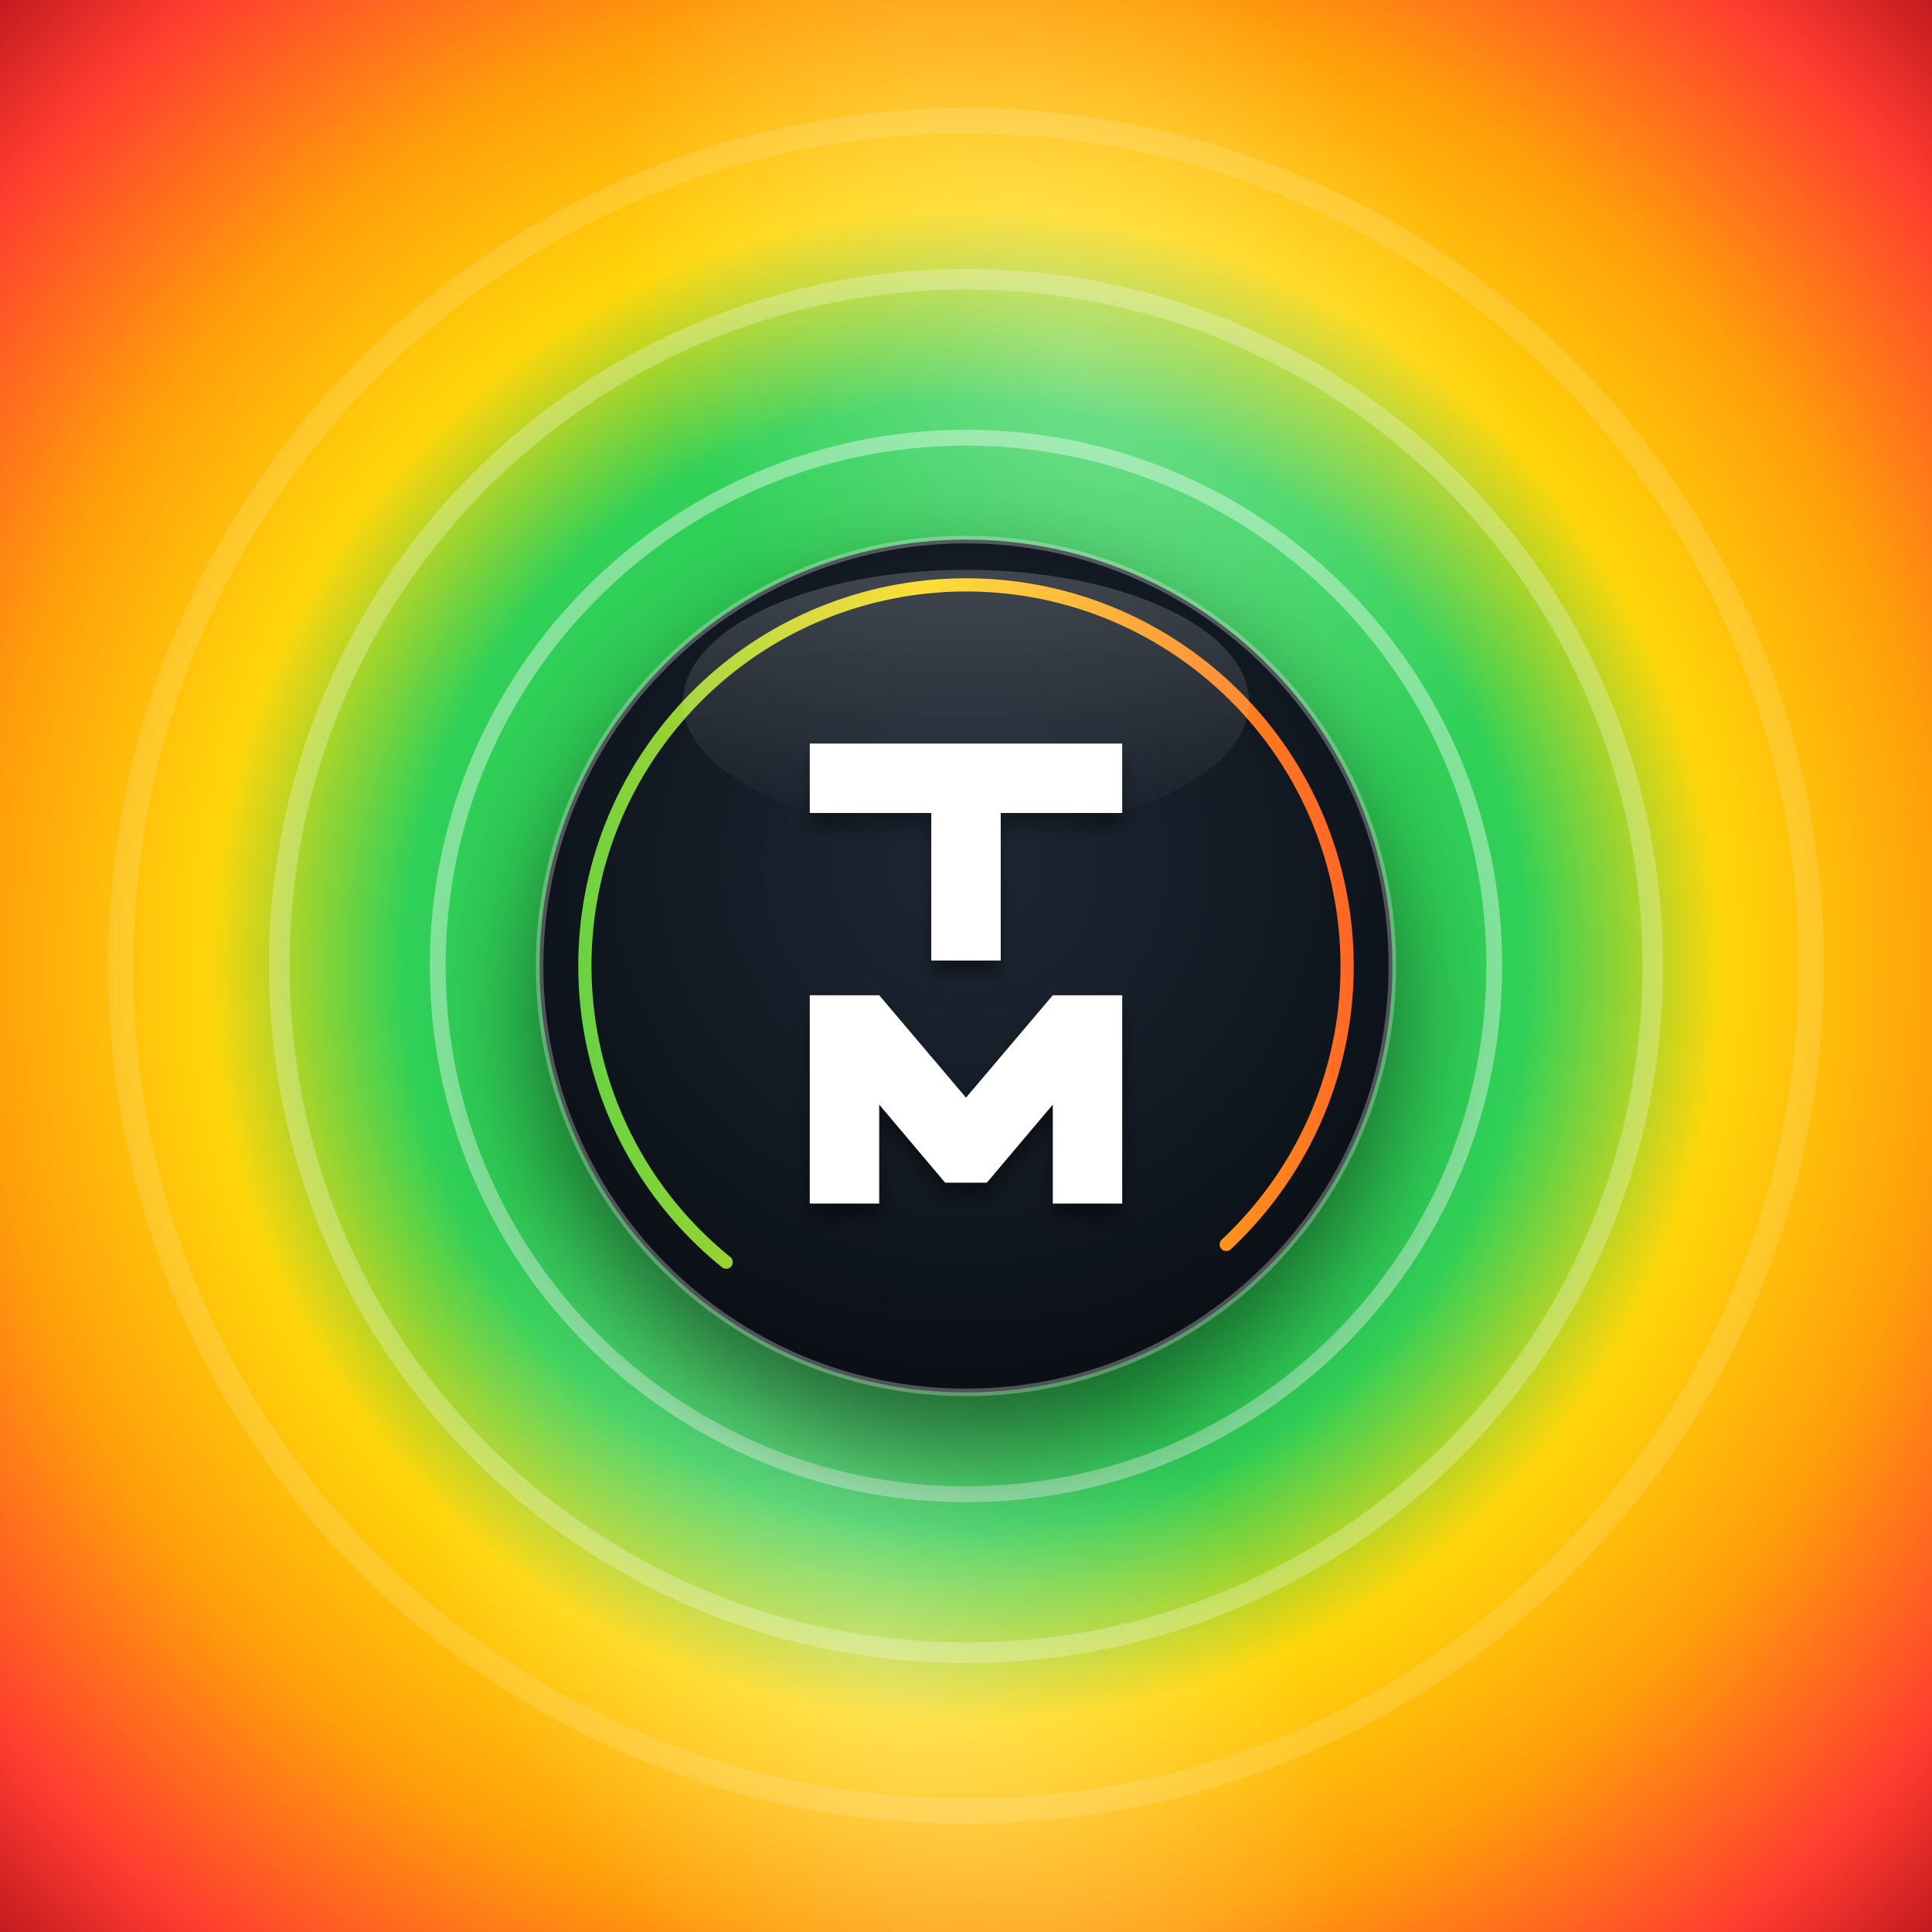
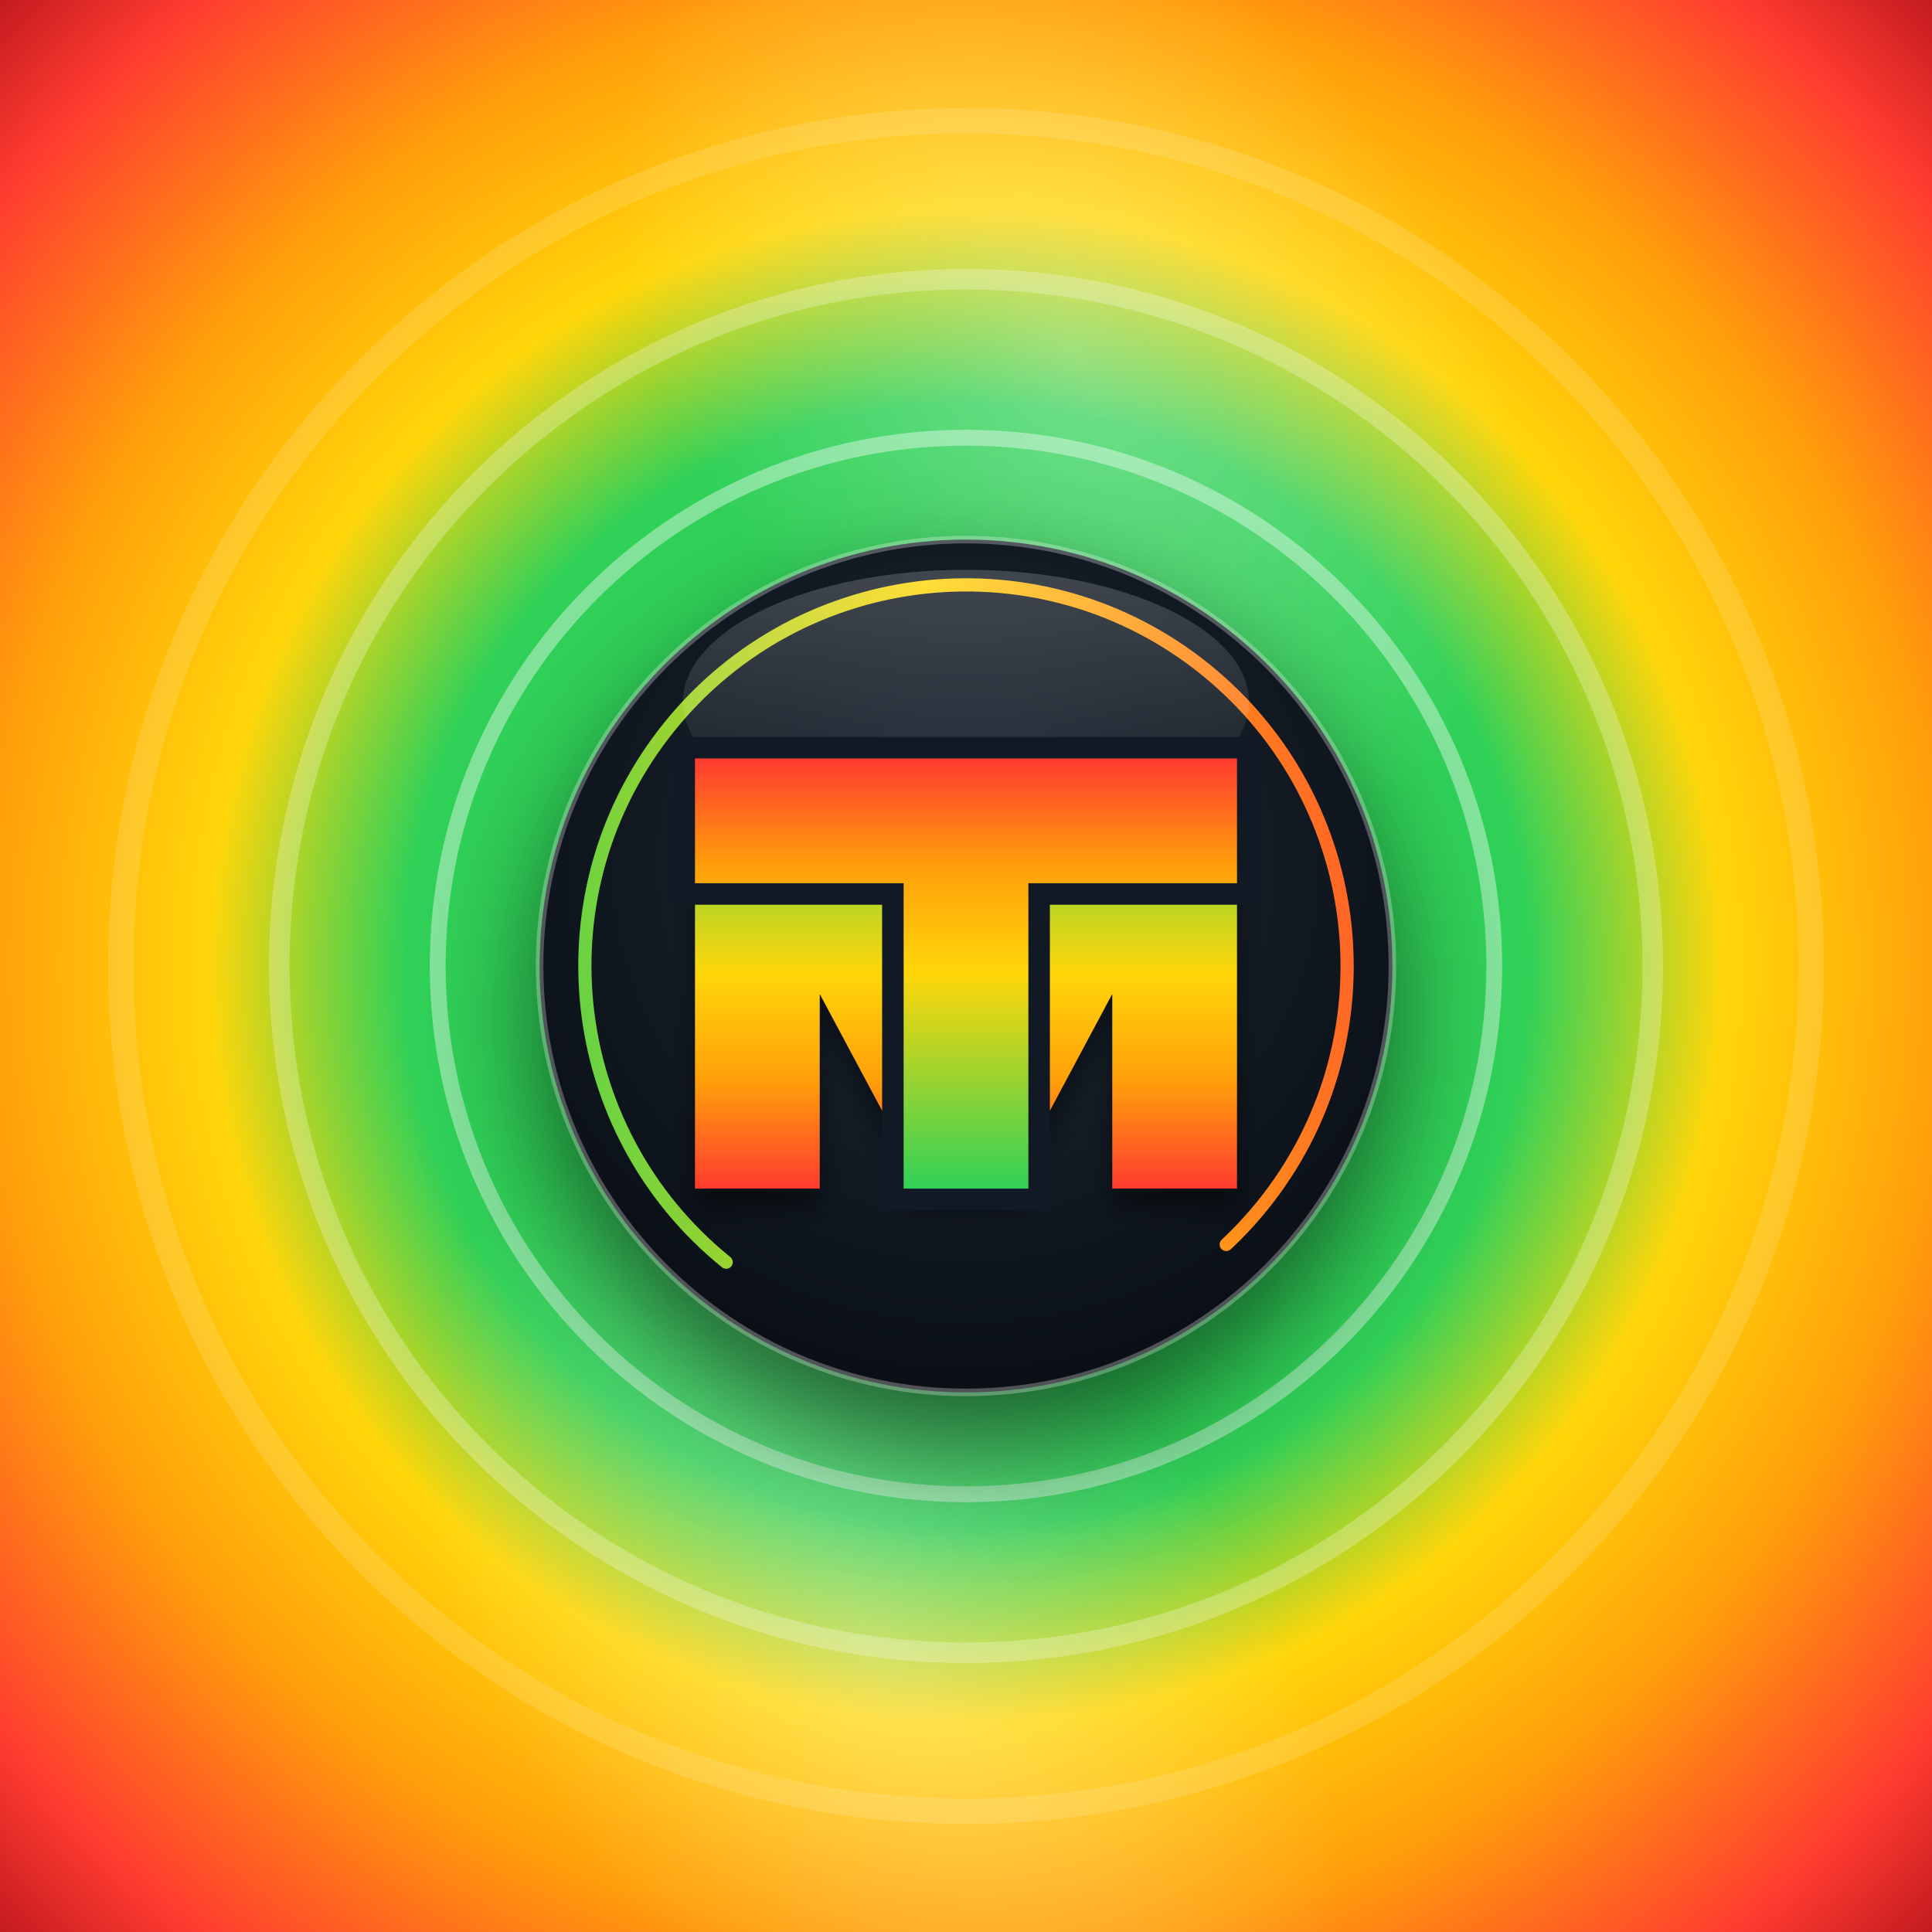
<svg xmlns="http://www.w3.org/2000/svg" viewBox="0 0 1024 1024" width="1024" height="1024" role="img" aria-label="TagMender">
  <defs>
    <radialGradient id="tm-bg" cx="50%" cy="50%" r="72%">
      <stop offset="0" stop-color="#30D158" />
      <stop offset=".4" stop-color="#30D158" />
      <stop offset=".54" stop-color="#FFD60A" />
      <stop offset=".7" stop-color="#FF9F0A" />
      <stop offset=".88" stop-color="#FF3B30" />
      <stop offset="1" stop-color="#B3121B" />
    </radialGradient>
    <radialGradient id="tm-disc" cx="50%" cy="38%" r="70%">
      <stop offset="0" stop-color="#1D2836" />
      <stop offset="1" stop-color="#080C11" />
    </radialGradient>
    <linearGradient id="tm-ring" x1="0" y1="0" x2="1" y2="1">
      <stop offset="0" stop-color="#FF3B30" />
      <stop offset=".5" stop-color="#FFD60A" />
      <stop offset="1" stop-color="#30D158" />
    </linearGradient>
    <linearGradient id="tm-gloss" x1="0" y1="0" x2="0" y2="1">
      <stop offset="0" stop-color="#FFFFFF" stop-opacity=".35" />
      <stop offset="1" stop-color="#FFFFFF" stop-opacity="0" />
    </linearGradient>
    <filter id="tm-shadow" x="-30%" y="-30%" width="160%" height="160%">
      <feGaussianBlur stdDeviation="30" />
    </filter>
    <radialGradient id="tm-glint">
      <stop offset="0" stop-color="#FFFFFF" stop-opacity=".9" />
      <stop offset=".45" stop-color="#FFFFFF" stop-opacity=".5" />
      <stop offset="1" stop-color="#FFFFFF" stop-opacity="0" />
    </radialGradient>
    <filter id="tm-soft" x="-20%" y="-20%" width="140%" height="140%">
-       <feGaussianBlur stdDeviation="10" />
+       <feGaussianBlur stdDeviation="12" />
    </filter>
+     <linearGradient id="tm-tfill" gradientUnits="userSpaceOnUse" x1="0" y1="360" x2="0" y2="760">
+       <stop offset="0" stop-color="#FF3B30" />
+       <stop offset=".25" stop-color="#FF9F0A" />
+       <stop offset=".5" stop-color="#FFD60A" />
+       <stop offset="1" stop-color="#30D158" />
+     </linearGradient>
+     <linearGradient id="tm-mfill" gradientUnits="userSpaceOnUse" x1="0" y1="360" x2="0" y2="760">
+       <stop offset="0" stop-color="#30D158" />
+       <stop offset=".5" stop-color="#FFD60A" />
+       <stop offset=".75" stop-color="#FF9F0A" />
+       <stop offset="1" stop-color="#FF3B30" />
+     </linearGradient>
  </defs>
  <rect width="1024" height="1024" fill="url(#tm-bg)" />
  <g transform="rotate(50 512 512)" opacity=".35">
    <ellipse cx="300" cy="260" rx="290" ry="200" fill="url(#tm-glint)" />
    <ellipse cx="760" cy="780" rx="310" ry="190" fill="url(#tm-glint)" />
  </g>
  <g fill="none" stroke="#FFFFFF">
    <circle cx="512" cy="512" r="280" stroke-width="8.4" stroke-opacity=".4" />
    <circle cx="512" cy="512" r="364" stroke-width="10.9" stroke-opacity=".26" />
    <circle cx="512" cy="512" r="448" stroke-width="13.4" stroke-opacity=".13" />
  </g>
  <circle cx="512" cy="540" r="228" fill="#000000" opacity=".55" filter="url(#tm-shadow)" />
  <circle cx="512" cy="512" r="226" fill="url(#tm-disc)" />
  <circle cx="512" cy="512" r="202" transform="rotate(129 512 512)" fill="none" stroke="url(#tm-ring)" stroke-width="7" stroke-linecap="round" stroke-dasharray="980 290" />
  <ellipse cx="512" cy="372" rx="150" ry="70" fill="url(#tm-gloss)" opacity=".55" />
  <circle cx="512" cy="512" r="226" fill="none" stroke="#FFFFFF" stroke-opacity=".28" stroke-width="4" />
-   <g transform="translate(512 516) scale(0.46) translate(-512 -515)">
-     <g transform="translate(0 16)" fill="#000000" opacity=".4" filter="url(#tm-soft)">
-       <path d="M332 250H692V330H552V500H472V330H332Z" />
-       <path d="M332 780V540H412L512 658L612 540H692V780H612V666L536 756H488L412 666V780Z" />
+   <g transform="translate(512 516) scale(0.57) translate(-512 -560)">
+     <g transform="translate(0 18)" fill="#000000" opacity=".45" filter="url(#tm-soft)">
+       <path d="M260 760V360H384L512 600L640 360H764V760H648V579L562 740H462L376 579V760Z" />
+       <path d="M260 360H764V476H570V760H454V476H260Z" />
    </g>
-     <g fill="#FFFFFF">
-       <path d="M332 250H692V330H552V500H472V330H332Z" />
-       <path d="M332 780V540H412L512 658L612 540H692V780H612V666L536 756H488L412 666V780Z" />
-     </g>
+     <path d="M260 760V360H384L512 600L640 360H764V760H648V579L562 740H462L376 579V760Z" fill="url(#tm-mfill)" />
+     <path d="M260 360H764V476H570V760H454V476H260Z" fill="none" stroke="#111924" stroke-width="40" stroke-linejoin="miter" />
+     <path d="M260 360H764V476H570V760H454V476H260Z" fill="url(#tm-tfill)" />
  </g>
</svg>
